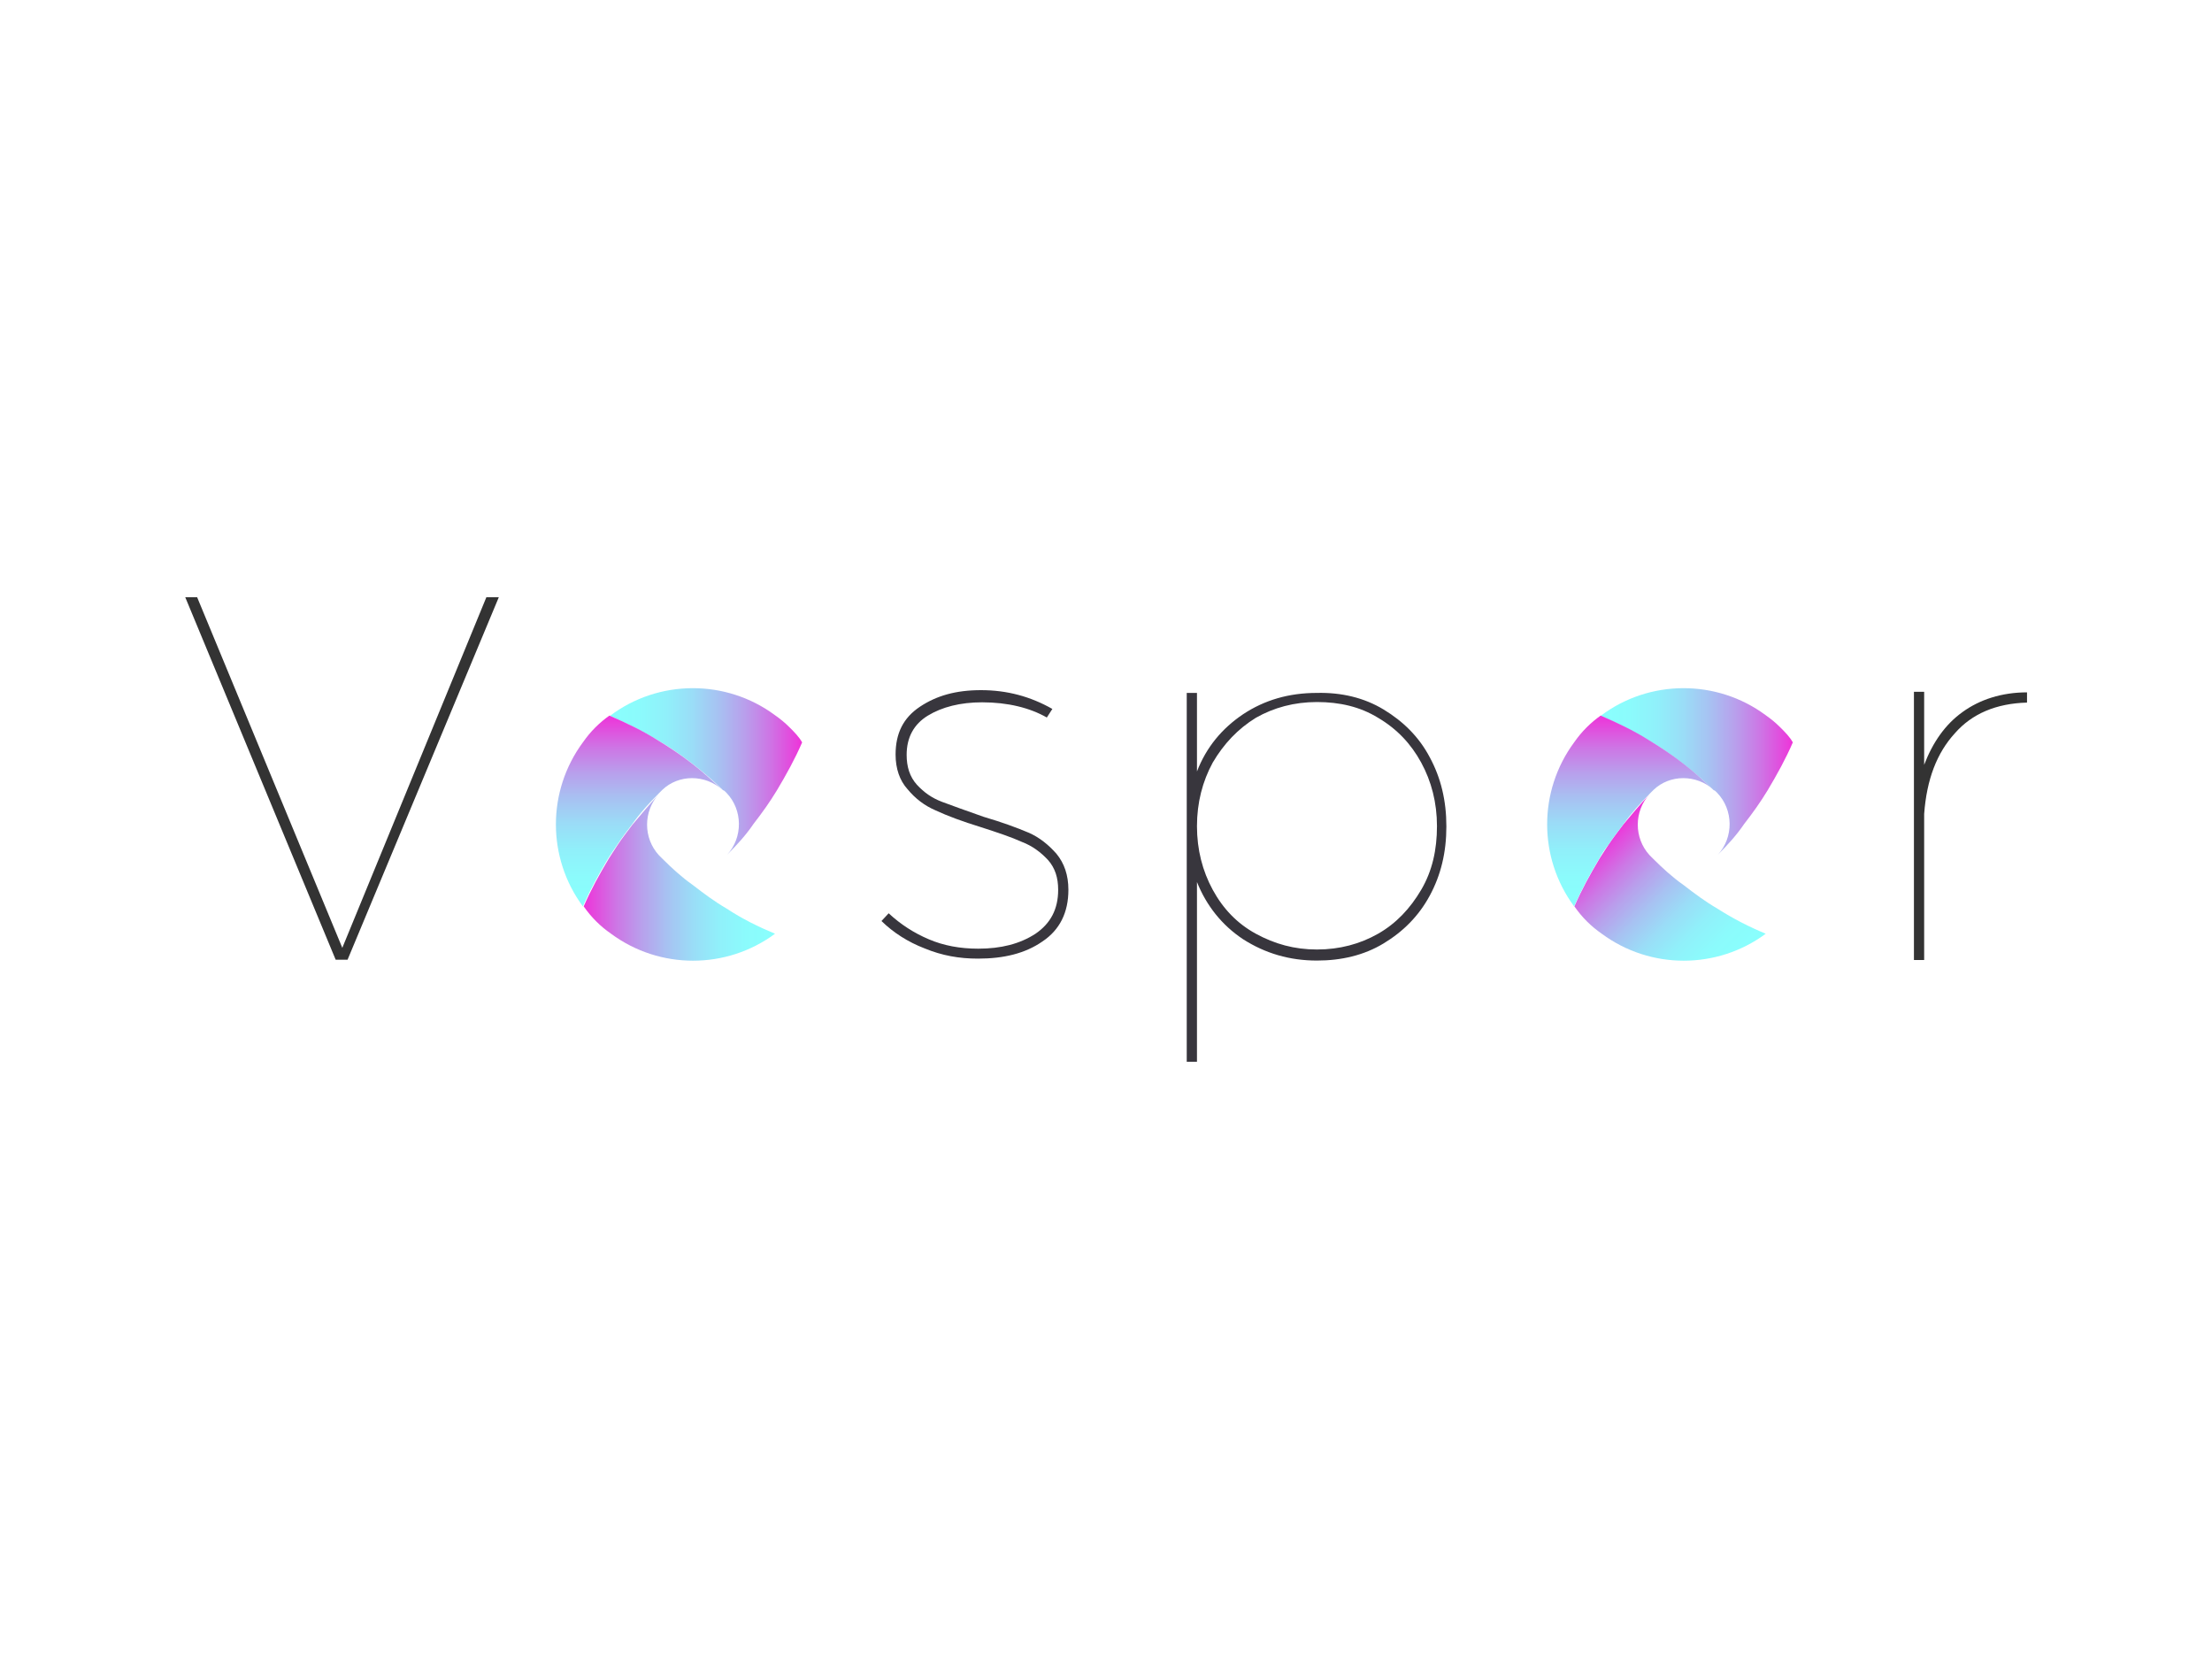
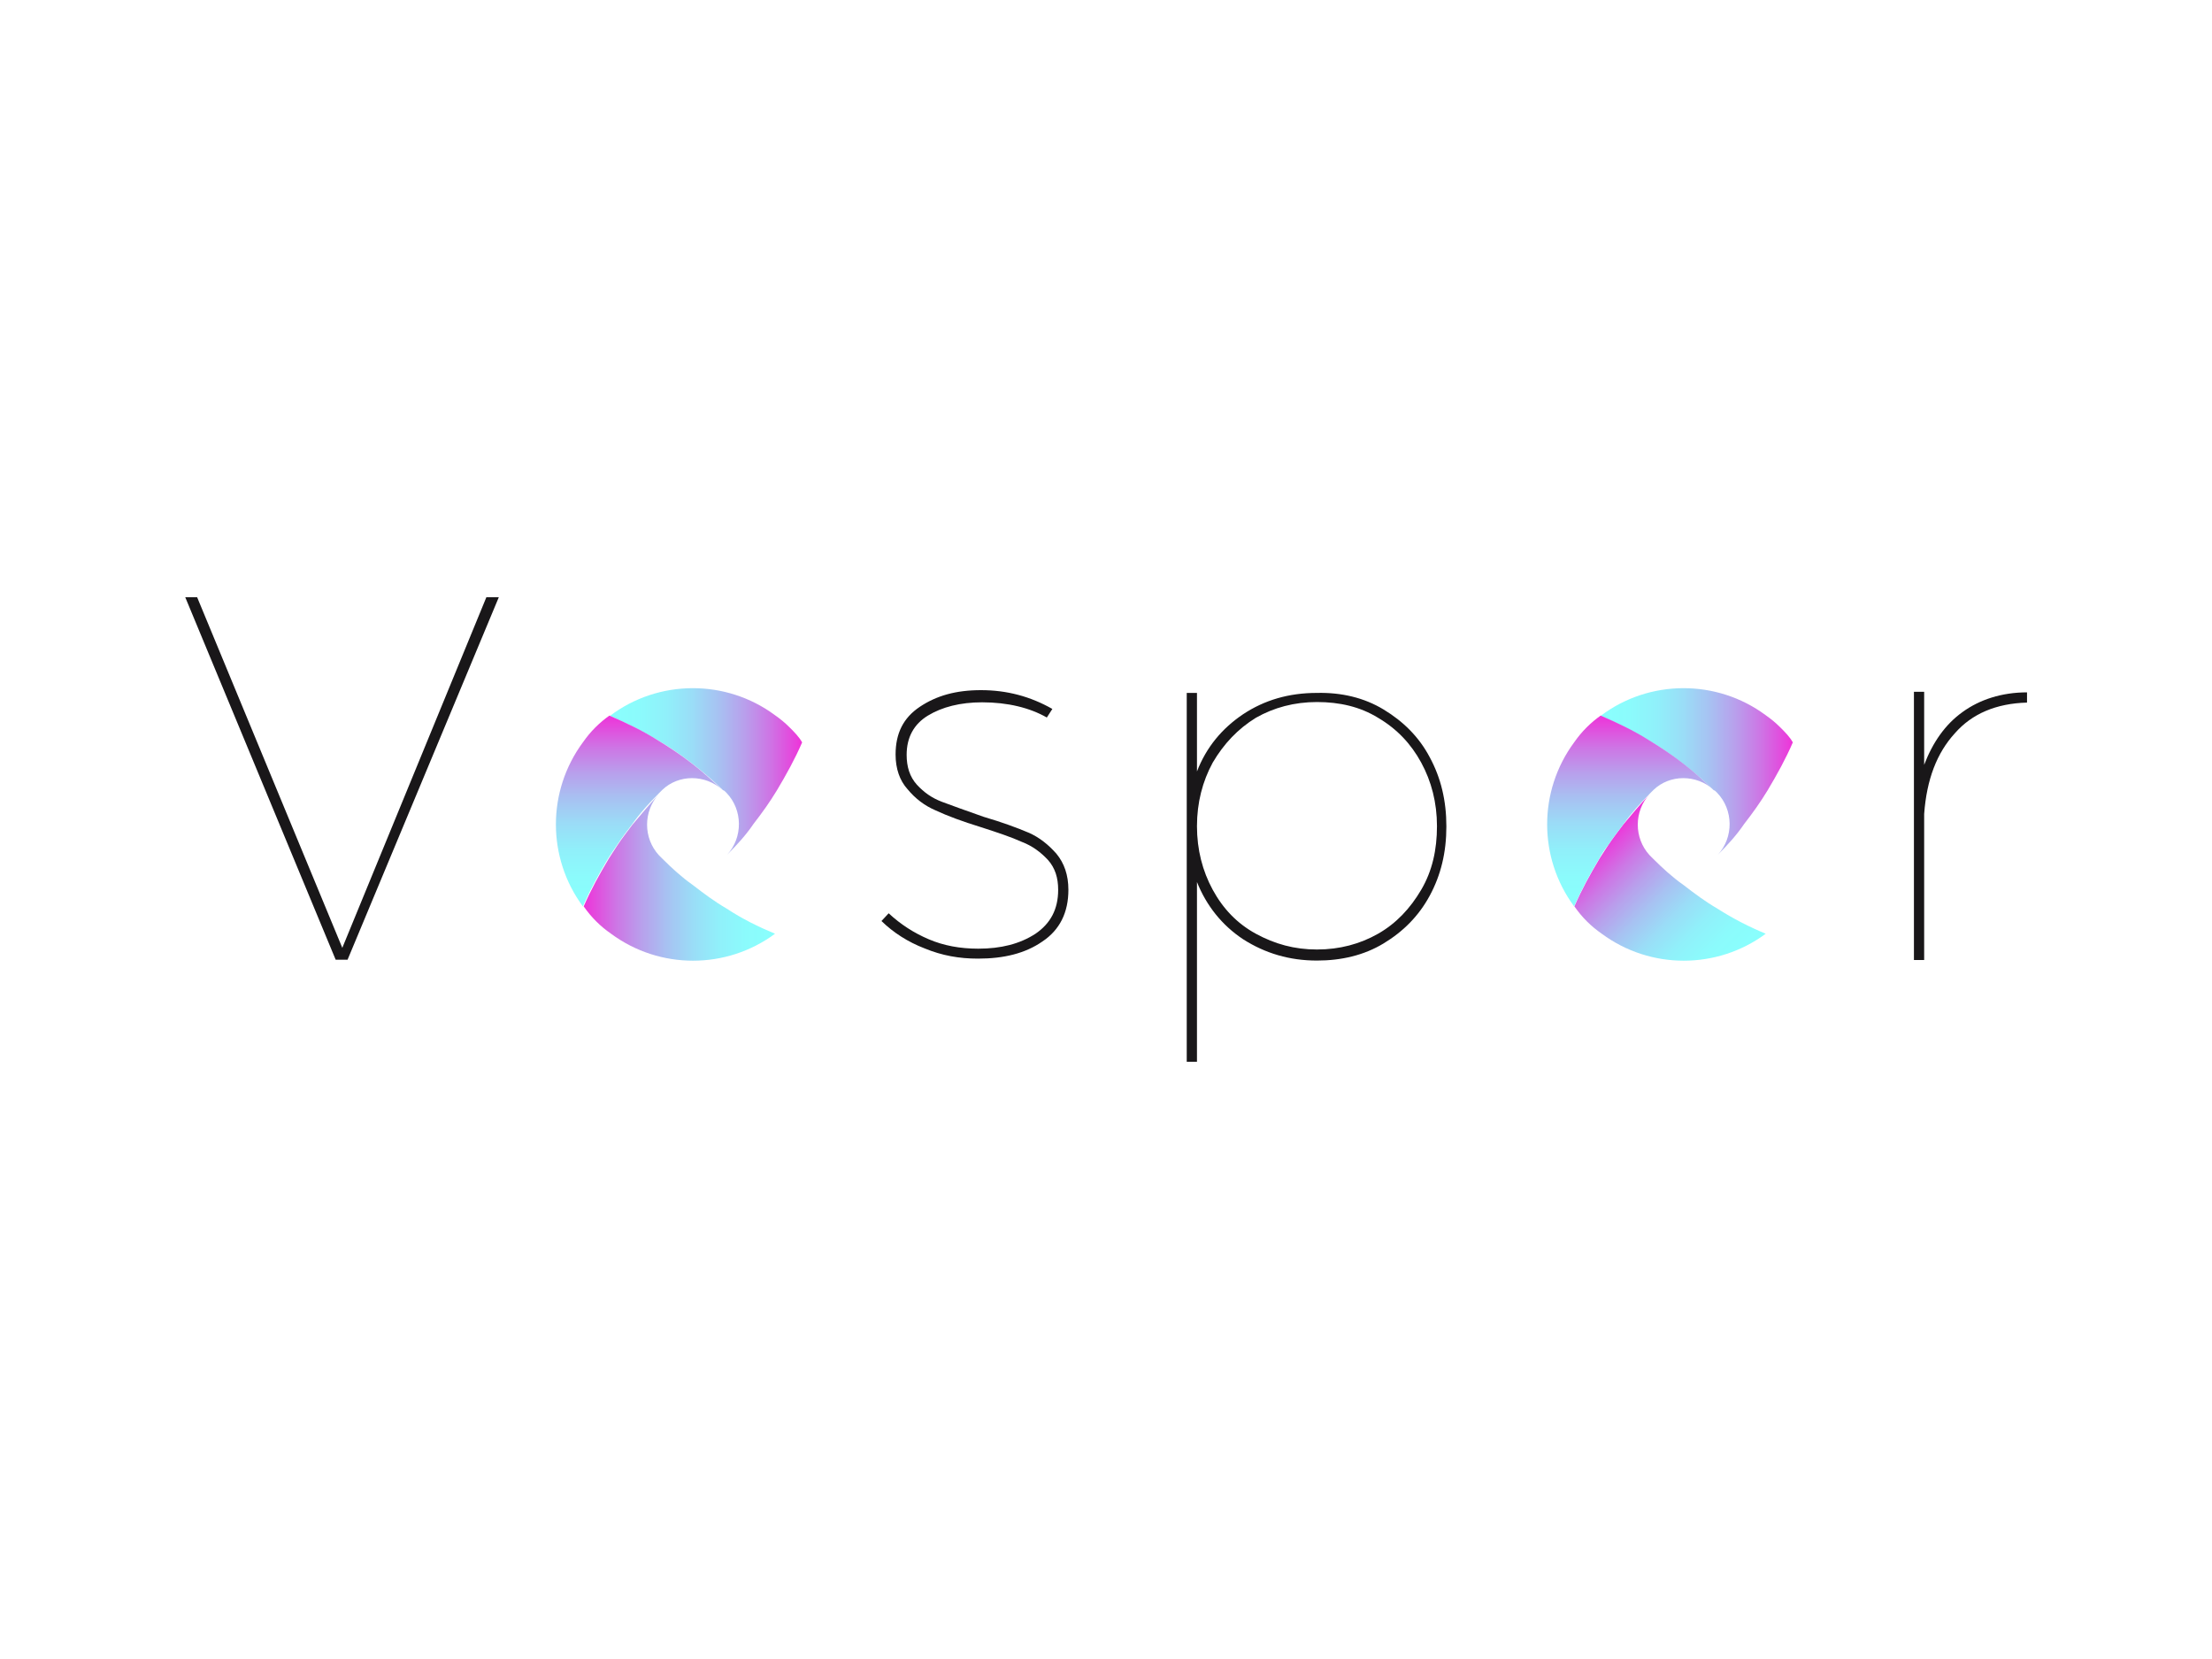
<svg xmlns="http://www.w3.org/2000/svg" version="1.1" id="Layer_1" x="0px" y="0px" viewBox="0 0 800 600" style="enable-background:new 0 0 800 600;" xml:space="preserve">
  <style type="text/css">
- 	.st0{fill:#333333;stroke:#000000;stroke-width:0.5;stroke-miterlimit:10;}
- 	.st1{fill:#38363D;stroke:#000000;stroke-width:0.5;stroke-miterlimit:10;}
+ 	.st0{fill:#191719;stroke:#191719;stroke-width:0.5;stroke-miterlimit:10;}
+ 	.st1{fill:#191719;stroke:#191719;stroke-width:0.5;stroke-miterlimit:10;}
	.st2{fill:url(#SVGID_1_);}
	.st3{fill:none;}
	.st4{fill:url(#SVGID_2_);}
	.st5{fill:url(#SVGID_3_);}
	.st6{fill:url(#SVGID_4_);}
	.st7{fill:url(#SVGID_5_);}
	.st8{fill:url(#SVGID_6_);}

	#Vspr {
		stroke-dasharray: 1000;
    stroke-dashoffset: 1000;
    -webkit-animation: dash 3s linear forwards;
    -o-animation: dash 3s linear forwards;
    -moz-animation: dash 3s linear forwards;
    animation: dash 3s linear forwards, FillIn 2.1s ease-out;
	}
	@-webkit-keyframes dash {

    to {
      stroke-dashoffset: 0;
    }
  }
  @keyframes FillIn {
	  0% { fill-opacity: 0; }
- 	  90% { fill-opacity: .01; }
+ 	  80% { fill-opacity: 0; }
+ 	  90% { fill-opacity: .1; }
	  100% { fill-opacity: 1; }
	}
</style>
  <g id="Vspr">
    <path id="V" class="st0" d="M67,216h4.3l52.5,126.8L175.9,216h4.5l-54.7,131.1h-4.3L67,216z" />
    <path id="s" class="st1" d="M355.2,254c-7.9,0-14.5,1.7-19.6,4.8c-5.1,3.1-7.7,7.9-7.7,14.2c0,4.3,1.1,7.9,3.7,10.8   c2.6,2.8,5.4,4.8,9.1,6.2c3.7,1.4,8.5,3.1,15,5.4c6.8,2,12.2,4,16.2,5.7c4,1.7,7.4,4.5,10.2,7.7c2.8,3.4,4.3,7.7,4.3,13   c0,8.2-3.1,14.5-9.4,18.7c-6.2,4.3-13.9,6.2-23.3,6.2c-6.8,0-13-1.1-19.3-3.7c-6-2.3-11.3-5.7-15.6-9.9l2.6-2.8   c4.3,4,9.1,7.1,14.5,9.4c5.4,2.3,11.3,3.4,17.9,3.4c8.2,0,15-1.7,20.7-5.4c5.4-3.7,8.2-8.8,8.2-15.9c0-4.3-1.1-7.9-3.7-10.8   c-2.6-2.8-5.7-5.1-9.4-6.5c-3.7-1.7-8.8-3.4-15-5.4c-6.5-2-11.9-4-16.2-6c-4-1.7-7.4-4.3-10.2-7.7c-2.8-3.1-4.3-7.4-4.3-12.5   c0-7.7,2.8-13.3,8.8-17.3c6-4,13-6,22.1-6c9.4,0,17.9,2.3,25.8,6.8l-2,3.1C372.5,256,364.5,254,355.2,254z" />
    <path id="p" class="st1" d="M500.4,256.6c7.1,4.3,12.8,9.9,16.7,17.3c4,7.4,6,15.6,6,25s-2,17.6-6,25c-4,7.4-9.6,13-16.7,17.3   c-7.1,4.3-15.3,6.2-24.1,6.2c-9.9,0-18.7-2.6-26.7-7.7c-7.7-5.1-13.3-12.2-16.7-20.7v65h-3.7V250.6h3.7V279   c3.4-8.8,9.1-15.6,16.7-20.7c7.7-5.1,16.5-7.7,26.7-7.7C485.1,250.4,493.3,252.3,500.4,256.6z M498.4,337.7   c6.5-3.7,11.6-9.1,15.6-15.9s5.7-14.5,5.7-23c0-8.5-2-16.2-5.7-23c-3.7-6.8-8.8-12.2-15.6-16.2c-6.5-4-13.9-5.7-22.1-5.7   c-8.2,0-15.6,2-22.1,5.7c-6.5,4-11.6,9.4-15.6,16.2c-3.7,6.8-5.7,14.5-5.7,23c0,8.5,2,16.2,5.7,23c3.7,6.8,8.8,12.2,15.6,15.9   c6.8,3.7,13.9,5.7,22.1,5.7C484.5,343.4,491.9,341.4,498.4,337.7z" />
    <path id="r" class="st0" d="M709.8,257.5c6.2-4.5,14.2-7.1,23.3-7.1v3.7c-11.1,0.3-19.9,4-26.1,11.1c-6.5,7.1-10.2,16.7-11.1,29.2   v52.8h-3.7v-97h3.7v26.4C699,268.5,703.5,262,709.8,257.5z" />
  </g>
  <g>
    <linearGradient id="SVGID_1_" gradientUnits="userSpaceOnUse" x1="-419.594" y1="1545.98" x2="-370.651" y2="1497.038" gradientTransform="matrix(0.7071 0.7071 -0.7071 0.7071 1600.914 -479.0961)">
      <stop offset="0" style="stop-color:#EF32D9" />
      <stop offset="4.382038e-02" style="stop-color:#E644DC" />
      <stop offset="0.172" style="stop-color:#CD76E5" />
      <stop offset="0.304" style="stop-color:#B8A0EC" />
      <stop offset="0.438" style="stop-color:#A7C2F2" />
      <stop offset="0.573" style="stop-color:#9ADDF7" />
      <stop offset="0.71" style="stop-color:#90F0FA" />
      <stop offset="0.85" style="stop-color:#8BFBFC" />
      <stop offset="1" style="stop-color:#89FFFD" />
    </linearGradient>
    <path class="st2" d="M280.3,337.7c-17.6,13-41.7,13-59.3,0c-2-1.4-3.7-2.8-5.4-4.5c-1.7-1.7-3.1-3.4-4.5-5.4   c2.6-6,5.7-11.6,9.1-17.3c1.1-1.7,2-3.1,3.1-4.8c1.7-2.6,3.7-5.1,5.4-7.4c3.1-3.7,6.2-7.4,9.6-11.1c-5.7,6.2-5.7,15.9,0,22.1   c0.3,0.3,0.3,0.3,0.6,0.6c0.3,0.3,0.3,0.3,0.6,0.6c3.4,3.4,7.1,6.8,11.1,9.6c4,3.1,7.9,6,12.2,8.5   C268.4,332.3,274.3,335.2,280.3,337.7z" />
    <path class="st3" d="M285.7,333.2c-1.7,1.7-3.4,3.1-5.4,4.5c-6-2.6-11.6-5.7-17.3-9.1c-4.3-2.6-8.2-5.4-12.2-8.5   c-4-3.1-7.7-6.2-11.1-9.6c6.2,5.7,15.9,5.7,22.1,0c0.3-0.3,0.3-0.3,0.6-0.6c0.3-0.3,0.3-0.3,0.6-0.6c3.4-3.7,6.8-7.4,9.9-11.1   c3.1-4,6-7.9,8.5-12.2c3.4-5.7,6.5-11.3,9.1-17.3c13,17.3,13,41.4,0.3,58.7C289.1,329.2,287.4,331.2,285.7,333.2z" />
    <linearGradient id="SVGID_2_" gradientUnits="userSpaceOnUse" x1="-390.78" y1="1462.838" x2="-439.99" y2="1512.047" gradientTransform="matrix(0.7071 0.7071 -0.7071 0.7071 1600.914 -479.0961)">
      <stop offset="0" style="stop-color:#EF32D9" />
      <stop offset="4.382038e-02" style="stop-color:#E644DC" />
      <stop offset="0.172" style="stop-color:#CD76E5" />
      <stop offset="0.304" style="stop-color:#B8A0EC" />
      <stop offset="0.438" style="stop-color:#A7C2F2" />
      <stop offset="0.573" style="stop-color:#9ADDF7" />
      <stop offset="0.71" style="stop-color:#90F0FA" />
      <stop offset="0.85" style="stop-color:#8BFBFC" />
      <stop offset="1" style="stop-color:#89FFFD" />
    </linearGradient>
    <path class="st4" d="M263,309.1c5.7-6.2,5.7-16.2-0.3-22.4l-0.3-0.3c-0.3-0.3-0.6-0.6-0.9-0.6c-3.4-3.4-7.1-6.5-11.1-9.6   c-4-3.1-8.2-6-12.5-8.5c-5.7-3.4-11.3-6.2-17.3-8.8c17.6-13.3,42-13.3,59.6-0.3c2,1.4,3.7,2.8,5.4,4.5c1.7,1.7,3.4,3.4,4.5,5.4   c-2.6,6-5.7,11.6-9.1,17.3c-2.6,4.3-5.4,8.2-8.5,12.2C269.8,302,266.4,305.7,263,309.1z" />
    <linearGradient id="SVGID_3_" gradientUnits="userSpaceOnUse" x1="-446.83" y1="1490.331" x2="-398.088" y2="1539.073" gradientTransform="matrix(0.7071 0.7071 -0.7071 0.7071 1600.914 -479.0961)">
      <stop offset="0" style="stop-color:#EF32D9" />
      <stop offset="4.382038e-02" style="stop-color:#E644DC" />
      <stop offset="0.172" style="stop-color:#CD76E5" />
      <stop offset="0.304" style="stop-color:#B8A0EC" />
      <stop offset="0.438" style="stop-color:#A7C2F2" />
      <stop offset="0.573" style="stop-color:#9ADDF7" />
      <stop offset="0.71" style="stop-color:#90F0FA" />
      <stop offset="0.85" style="stop-color:#8BFBFC" />
      <stop offset="1" style="stop-color:#89FFFD" />
    </linearGradient>
    <path class="st5" d="M219.9,310.5c-3.4,5.7-6.5,11.3-9.1,17.3c-13-17.6-13-41.7,0-59.3c1.4-2,2.8-3.7,4.5-5.4   c1.7-1.7,3.4-3.1,5.1-4.3c6,2.6,11.9,5.4,17.3,8.8c4.3,2.6,8.5,5.4,12.5,8.5c3.7,2.8,7.4,6.2,11.1,9.6c-6.2-5.7-15.9-5.7-21.8,0   c-0.3,0.3-0.3,0.3-0.6,0.6c-0.3,0.3-0.3,0.3-0.6,0.6c-3.4,3.4-6.8,7.1-9.6,11.1c-2,2.6-3.7,4.8-5.4,7.4   C222.1,307.1,221,308.8,219.9,310.5z" />
  </g>
  <g>
    <linearGradient id="SVGID_4_" gradientUnits="userSpaceOnUse" x1="-168.294" y1="1276.331" x2="-102.904" y2="1276.331" gradientTransform="matrix(0.7071 0.7071 -0.7071 0.7071 1600.914 -479.0961)">
      <stop offset="0" style="stop-color:#EF32D9" />
      <stop offset="4.382038e-02" style="stop-color:#E644DC" />
      <stop offset="0.172" style="stop-color:#CD76E5" />
      <stop offset="0.304" style="stop-color:#B8A0EC" />
      <stop offset="0.438" style="stop-color:#A7C2F2" />
      <stop offset="0.573" style="stop-color:#9ADDF7" />
      <stop offset="0.71" style="stop-color:#90F0FA" />
      <stop offset="0.85" style="stop-color:#8BFBFC" />
      <stop offset="1" style="stop-color:#89FFFD" />
    </linearGradient>
    <path class="st6" d="M638.6,337.7c-17.6,13-41.7,13-59.3,0c-2-1.4-3.7-2.8-5.4-4.5c-1.7-1.7-3.1-3.4-4.5-5.4   c2.6-6,5.7-11.6,9.1-17.3c1.1-1.7,2-3.1,3.1-4.8c1.7-2.6,3.7-5.1,5.4-7.4c3.1-3.7,6.2-7.4,9.6-11.1c-5.7,6.2-5.7,15.9,0,22.1   c0.3,0.3,0.3,0.3,0.6,0.6c0.3,0.3,0.3,0.3,0.6,0.6c3.4,3.4,7.1,6.8,11.1,9.6c4,3.1,7.9,6,12.2,8.5   C626.9,332.3,632.6,335.2,638.6,337.7z" />
    <path class="st3" d="M644,333.2c-1.7,1.7-3.4,3.1-5.4,4.5c-6-2.6-11.6-5.7-17.3-9.1c-4.3-2.6-8.2-5.4-12.2-8.5   c-4-3.1-7.7-6.2-11.1-9.6c6.2,5.7,15.9,5.7,22.1,0c0.3-0.3,0.3-0.3,0.6-0.6c0.3-0.3,0.3-0.3,0.6-0.6c3.4-3.7,6.8-7.4,9.9-11.1   c3.1-4,6-7.9,8.5-12.2c3.4-5.7,6.5-11.3,9.1-17.3c13,17.3,13,41.4,0.3,58.7C647.4,329.2,645.7,331.2,644,333.2z" />
    <linearGradient id="SVGID_5_" gradientUnits="userSpaceOnUse" x1="-137.357" y1="1209.414" x2="-186.567" y2="1258.624" gradientTransform="matrix(0.7071 0.7071 -0.7071 0.7071 1600.914 -479.0961)">
      <stop offset="0" style="stop-color:#EF32D9" />
      <stop offset="4.382038e-02" style="stop-color:#E644DC" />
      <stop offset="0.172" style="stop-color:#CD76E5" />
      <stop offset="0.304" style="stop-color:#B8A0EC" />
      <stop offset="0.438" style="stop-color:#A7C2F2" />
      <stop offset="0.573" style="stop-color:#9ADDF7" />
      <stop offset="0.71" style="stop-color:#90F0FA" />
      <stop offset="0.85" style="stop-color:#8BFBFC" />
      <stop offset="1" style="stop-color:#89FFFD" />
    </linearGradient>
    <path class="st7" d="M621.3,309.1c5.7-6.2,5.7-16.2-0.3-22.4l-0.3-0.3c-0.3-0.3-0.6-0.6-0.9-0.6c-3.4-3.4-7.1-6.5-11.1-9.6   c-4-3.1-8.2-6-12.5-8.5c-5.7-3.4-11.3-6.2-17.3-8.8c17.6-13.3,42-13.3,59.6-0.3c2,1.4,3.7,2.8,5.4,4.5c1.7,1.7,3.4,3.4,4.5,5.4   c-2.6,6-5.7,11.6-9.1,17.3c-2.6,4.3-5.4,8.2-8.5,12.2C628.1,302,624.7,305.7,621.3,309.1z" />
    <linearGradient id="SVGID_6_" gradientUnits="userSpaceOnUse" x1="-193.291" y1="1236.793" x2="-144.549" y2="1285.534" gradientTransform="matrix(0.7071 0.7071 -0.7071 0.7071 1600.914 -479.0961)">
      <stop offset="0" style="stop-color:#EF32D9" />
      <stop offset="4.382038e-02" style="stop-color:#E644DC" />
      <stop offset="0.172" style="stop-color:#CD76E5" />
      <stop offset="0.304" style="stop-color:#B8A0EC" />
      <stop offset="0.438" style="stop-color:#A7C2F2" />
      <stop offset="0.573" style="stop-color:#9ADDF7" />
      <stop offset="0.71" style="stop-color:#90F0FA" />
      <stop offset="0.85" style="stop-color:#8BFBFC" />
      <stop offset="1" style="stop-color:#89FFFD" />
    </linearGradient>
    <path class="st8" d="M578.4,310.5c-3.4,5.7-6.5,11.3-9.1,17.3c-13-17.6-13-41.7,0-59.3c1.4-2,2.8-3.7,4.5-5.4   c1.7-1.7,3.4-3.1,5.1-4.3c6,2.6,11.9,5.4,17.3,8.8c4.3,2.6,8.5,5.4,12.5,8.5c3.7,2.8,7.4,6.2,11.1,9.6c-6.2-5.7-15.9-5.7-21.8,0   c-0.3,0.3-0.3,0.3-0.6,0.6c-0.3,0.3-0.3,0.3-0.6,0.6c-3.4,3.4-6.8,7.1-9.6,11.1c-2,2.6-3.7,4.8-5.4,7.4   C580.4,307.1,579.3,308.8,578.4,310.5z" />
  </g>
</svg>
